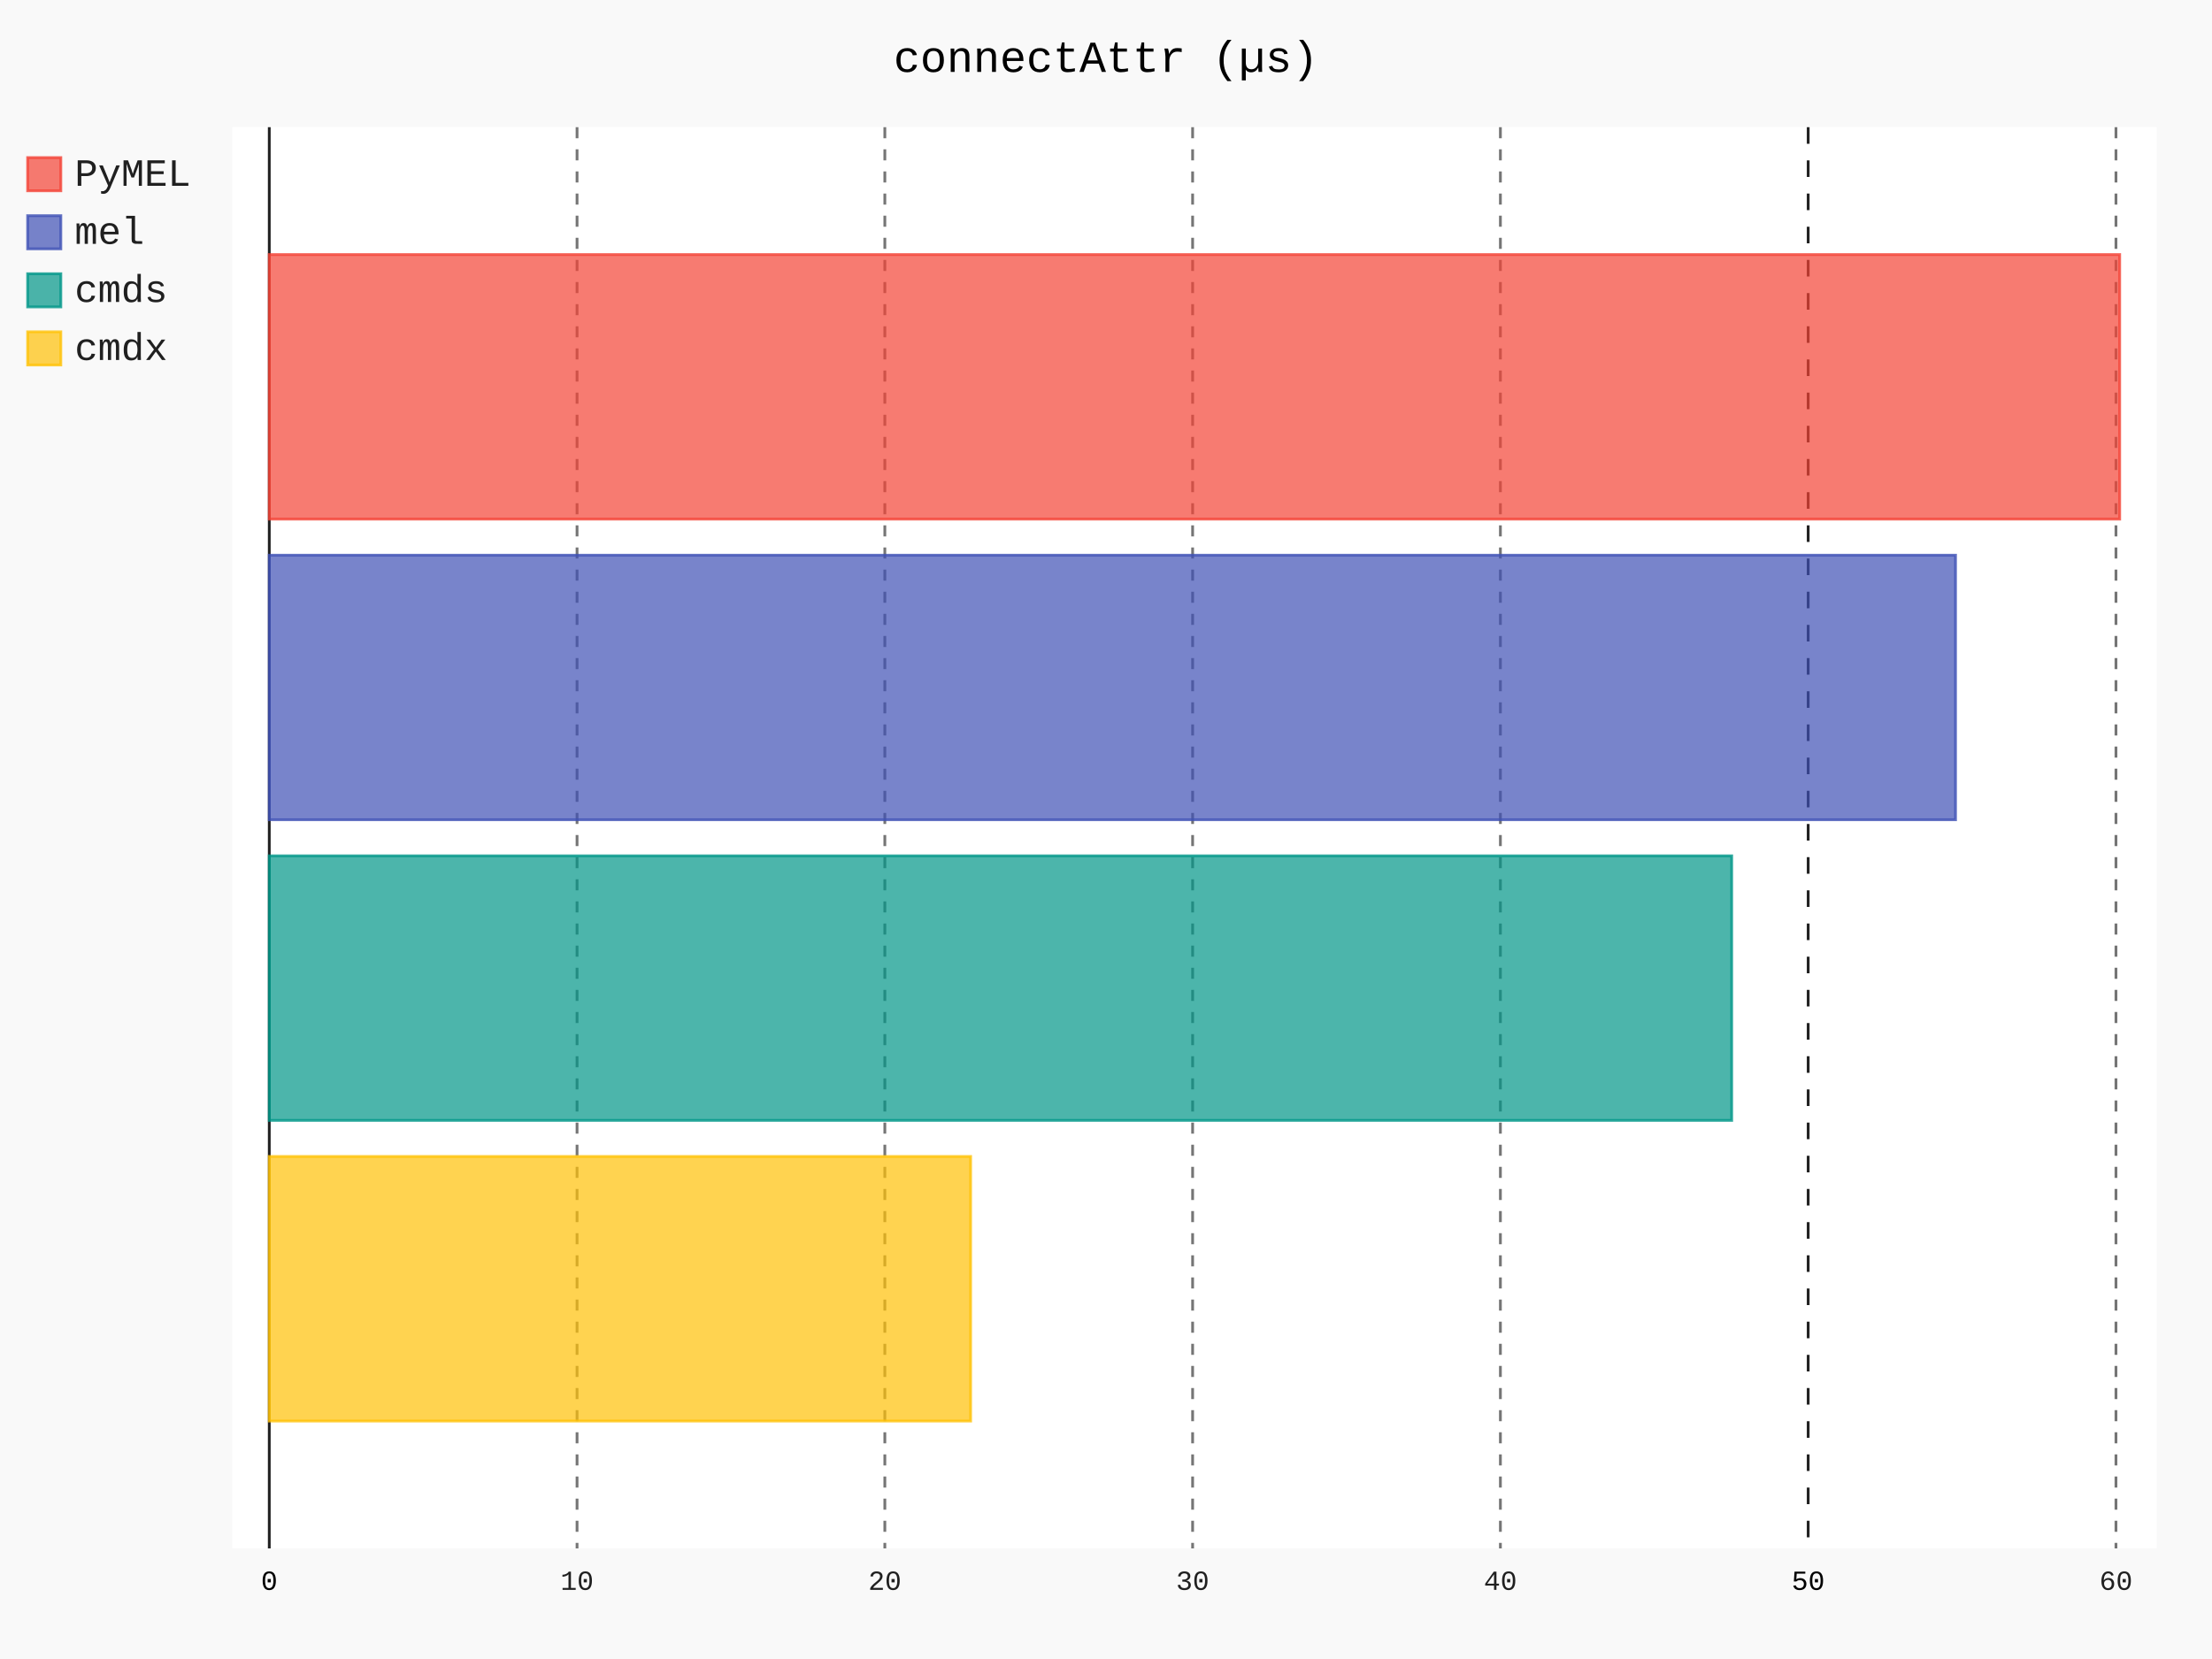
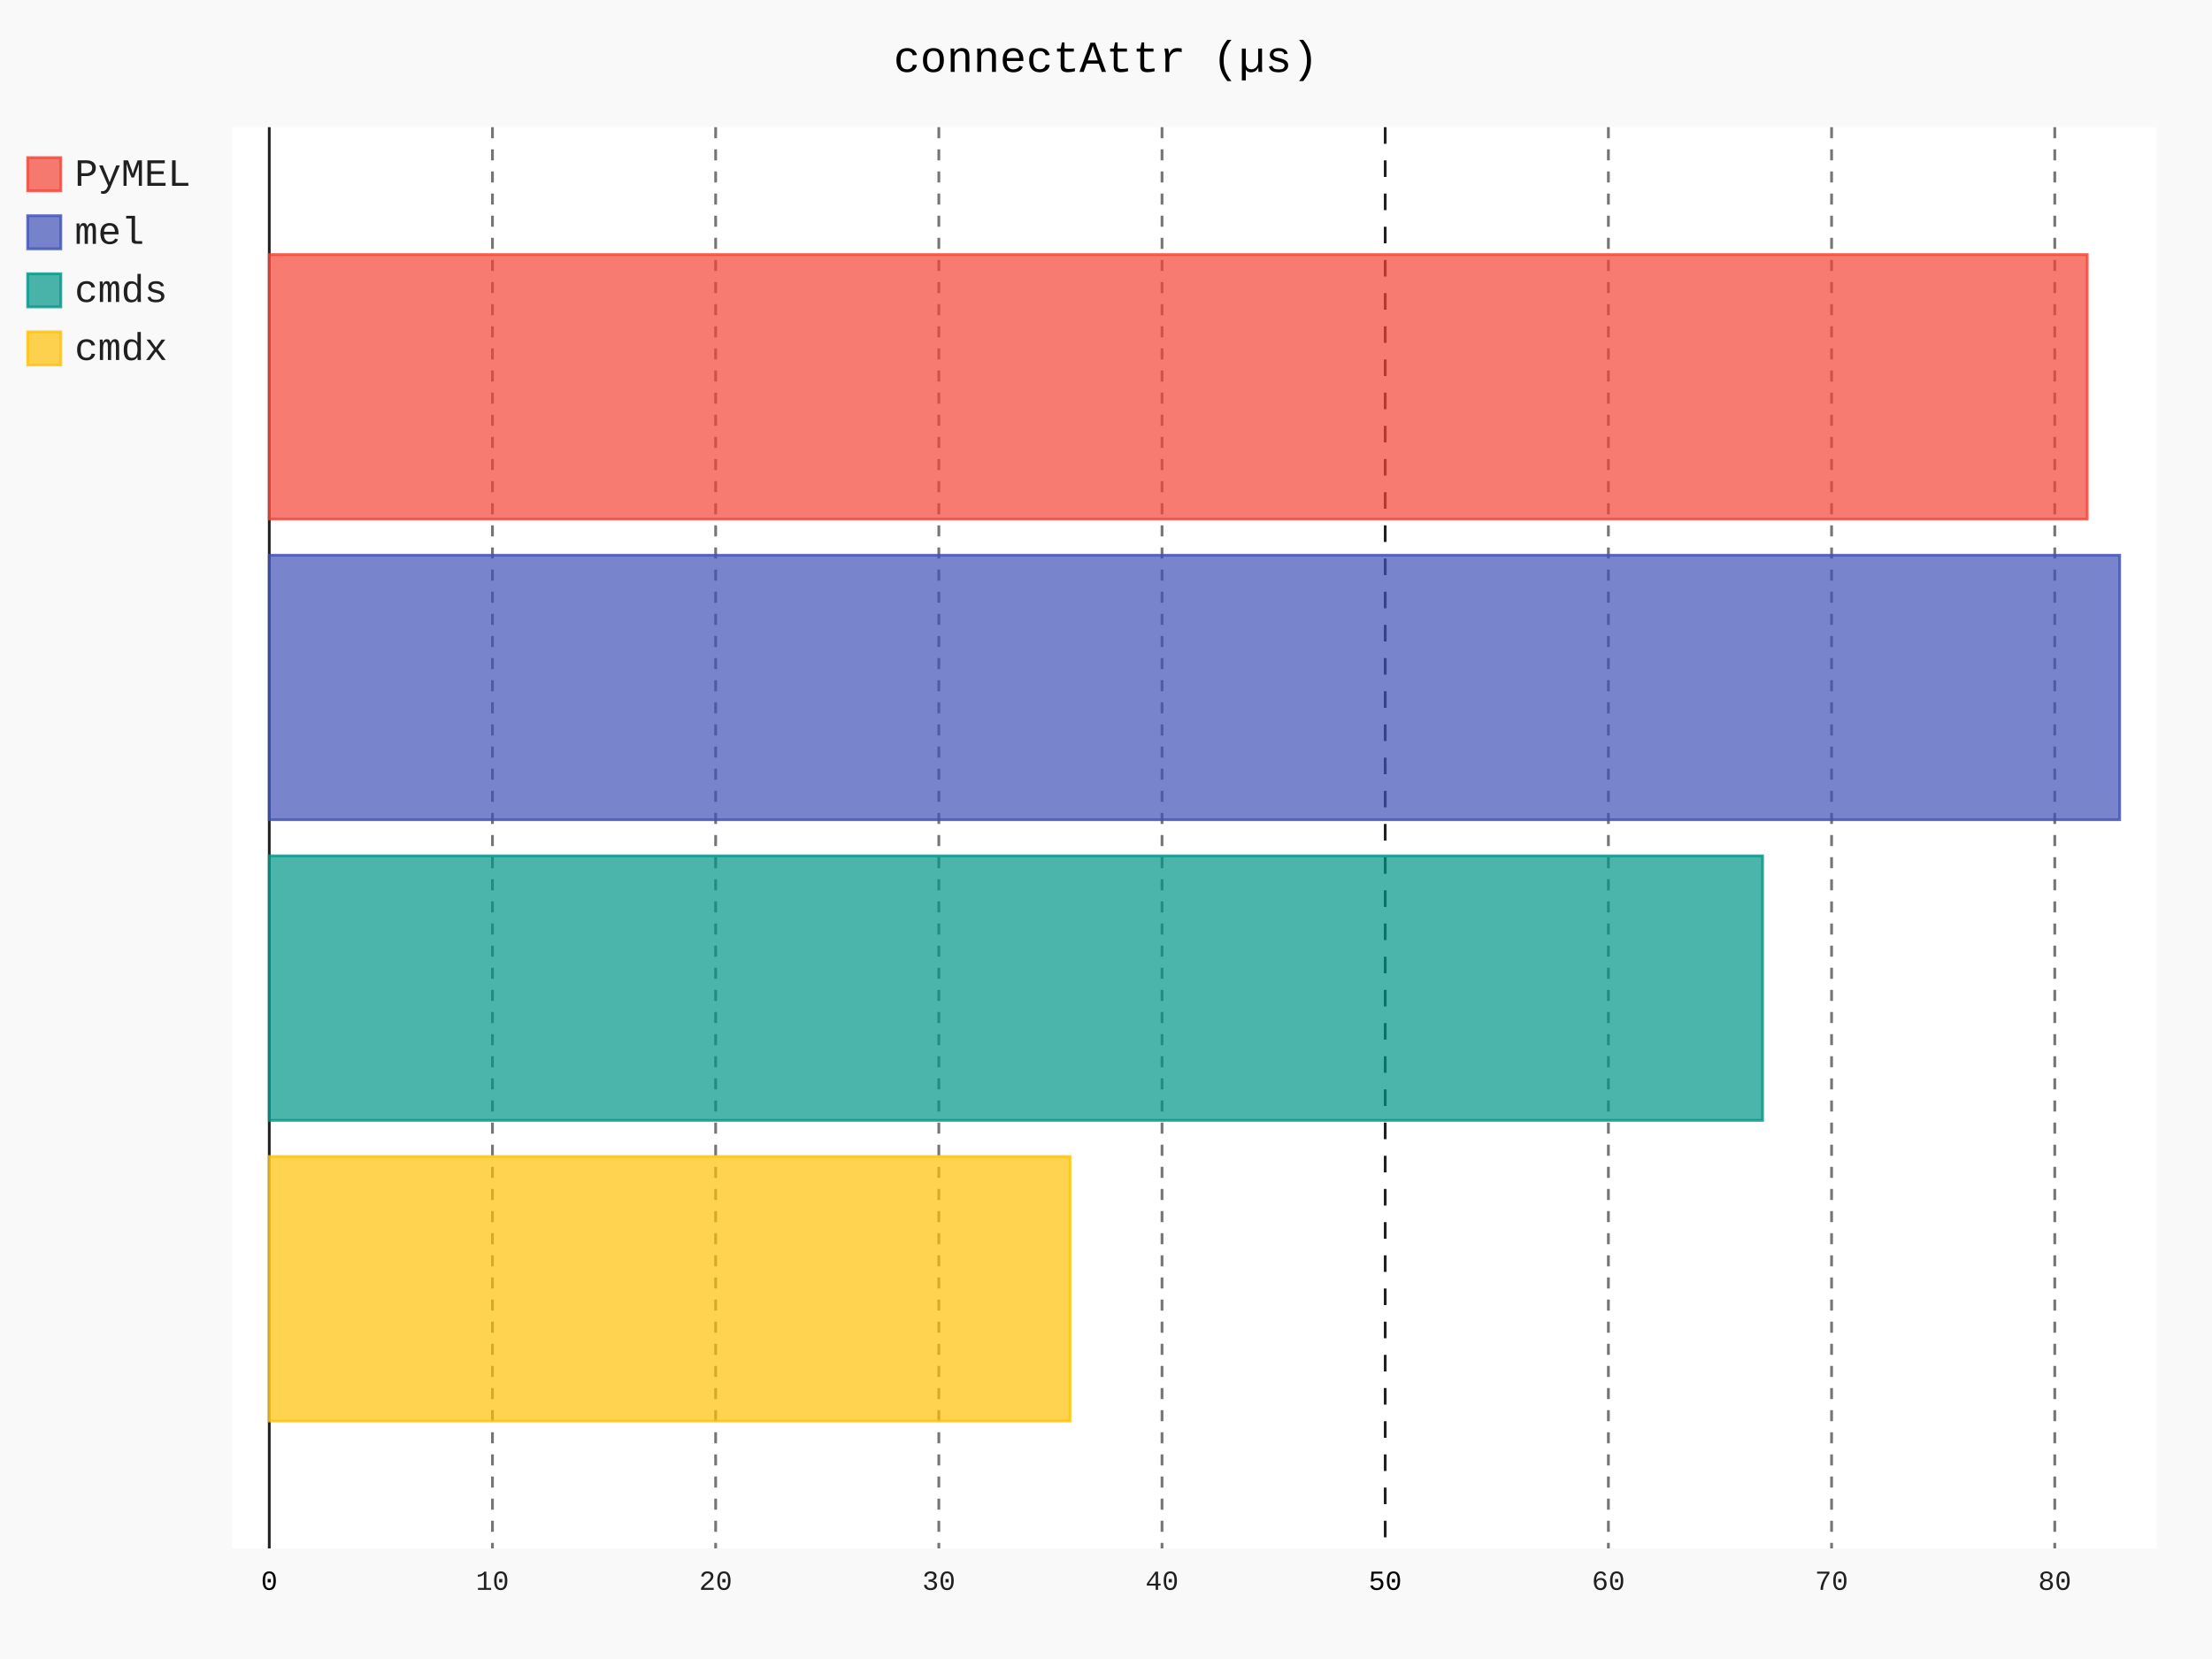
- <svg xmlns="http://www.w3.org/2000/svg" class="pygal-chart" id="chart-8ecb4b6b-5104-497b-90ef-a00d9d995b98" viewBox="0 0 800 600">
+ <svg xmlns="http://www.w3.org/2000/svg" class="pygal-chart" id="chart-63fb8903-fa74-46fe-9afb-07d1b2c7c640" viewBox="0 0 800 600">
  <defs>
-     <style type="text/css">#chart-8ecb4b6b-5104-497b-90ef-a00d9d995b98{-webkit-user-select:none;-webkit-font-smoothing:antialiased;font-family:Consolas,"Liberation Mono",Menlo,Courier,monospace}#chart-8ecb4b6b-5104-497b-90ef-a00d9d995b98 .title{font-family:Consolas,"Liberation Mono",Menlo,Courier,monospace;font-size:16px}#chart-8ecb4b6b-5104-497b-90ef-a00d9d995b98 .legends .legend text{font-family:Consolas,"Liberation Mono",Menlo,Courier,monospace;font-size:14px}#chart-8ecb4b6b-5104-497b-90ef-a00d9d995b98 .axis text{font-family:Consolas,"Liberation Mono",Menlo,Courier,monospace;font-size:10px}#chart-8ecb4b6b-5104-497b-90ef-a00d9d995b98 .axis text.major{font-family:Consolas,"Liberation Mono",Menlo,Courier,monospace;font-size:10px}#chart-8ecb4b6b-5104-497b-90ef-a00d9d995b98 .text-overlay text.value{font-family:Consolas,"Liberation Mono",Menlo,Courier,monospace;font-size:16px}#chart-8ecb4b6b-5104-497b-90ef-a00d9d995b98 .text-overlay text.label{font-family:Consolas,"Liberation Mono",Menlo,Courier,monospace;font-size:10px}#chart-8ecb4b6b-5104-497b-90ef-a00d9d995b98 .tooltip{font-family:Consolas,"Liberation Mono",Menlo,Courier,monospace;font-size:14px}#chart-8ecb4b6b-5104-497b-90ef-a00d9d995b98 text.no_data{font-family:Consolas,"Liberation Mono",Menlo,Courier,monospace;font-size:64px}
- #chart-8ecb4b6b-5104-497b-90ef-a00d9d995b98{background-color:rgba(249,249,249,1)}#chart-8ecb4b6b-5104-497b-90ef-a00d9d995b98 path,#chart-8ecb4b6b-5104-497b-90ef-a00d9d995b98 line,#chart-8ecb4b6b-5104-497b-90ef-a00d9d995b98 rect,#chart-8ecb4b6b-5104-497b-90ef-a00d9d995b98 circle{-webkit-transition:150ms;-moz-transition:150ms;transition:150ms}#chart-8ecb4b6b-5104-497b-90ef-a00d9d995b98 .graph &gt; .background{fill:rgba(249,249,249,1)}#chart-8ecb4b6b-5104-497b-90ef-a00d9d995b98 .plot &gt; .background{fill:rgba(255,255,255,1)}#chart-8ecb4b6b-5104-497b-90ef-a00d9d995b98 .graph{fill:rgba(0,0,0,.87)}#chart-8ecb4b6b-5104-497b-90ef-a00d9d995b98 text.no_data{fill:rgba(0,0,0,1)}#chart-8ecb4b6b-5104-497b-90ef-a00d9d995b98 .title{fill:rgba(0,0,0,1)}#chart-8ecb4b6b-5104-497b-90ef-a00d9d995b98 .legends .legend text{fill:rgba(0,0,0,.87)}#chart-8ecb4b6b-5104-497b-90ef-a00d9d995b98 .legends .legend:hover text{fill:rgba(0,0,0,1)}#chart-8ecb4b6b-5104-497b-90ef-a00d9d995b98 .axis .line{stroke:rgba(0,0,0,1)}#chart-8ecb4b6b-5104-497b-90ef-a00d9d995b98 .axis .guide.line{stroke:rgba(0,0,0,.54)}#chart-8ecb4b6b-5104-497b-90ef-a00d9d995b98 .axis .major.line{stroke:rgba(0,0,0,.87)}#chart-8ecb4b6b-5104-497b-90ef-a00d9d995b98 .axis text.major{fill:rgba(0,0,0,1)}#chart-8ecb4b6b-5104-497b-90ef-a00d9d995b98 .axis.y .guides:hover .guide.line,#chart-8ecb4b6b-5104-497b-90ef-a00d9d995b98 .line-graph .axis.x .guides:hover .guide.line,#chart-8ecb4b6b-5104-497b-90ef-a00d9d995b98 .stackedline-graph .axis.x .guides:hover .guide.line,#chart-8ecb4b6b-5104-497b-90ef-a00d9d995b98 .xy-graph .axis.x .guides:hover .guide.line{stroke:rgba(0,0,0,1)}#chart-8ecb4b6b-5104-497b-90ef-a00d9d995b98 .axis .guides:hover text{fill:rgba(0,0,0,1)}#chart-8ecb4b6b-5104-497b-90ef-a00d9d995b98 .reactive{fill-opacity:.7;stroke-opacity:.8}#chart-8ecb4b6b-5104-497b-90ef-a00d9d995b98 .ci{stroke:rgba(0,0,0,.87)}#chart-8ecb4b6b-5104-497b-90ef-a00d9d995b98 .reactive.active,#chart-8ecb4b6b-5104-497b-90ef-a00d9d995b98 .active .reactive{fill-opacity:.8;stroke-opacity:.9;stroke-width:4}#chart-8ecb4b6b-5104-497b-90ef-a00d9d995b98 .ci .reactive.active{stroke-width:1.5}#chart-8ecb4b6b-5104-497b-90ef-a00d9d995b98 .series text{fill:rgba(0,0,0,1)}#chart-8ecb4b6b-5104-497b-90ef-a00d9d995b98 .tooltip rect{fill:rgba(255,255,255,1);stroke:rgba(0,0,0,1);-webkit-transition:opacity 150ms;-moz-transition:opacity 150ms;transition:opacity 150ms}#chart-8ecb4b6b-5104-497b-90ef-a00d9d995b98 .tooltip .label{fill:rgba(0,0,0,.87)}#chart-8ecb4b6b-5104-497b-90ef-a00d9d995b98 .tooltip .label{fill:rgba(0,0,0,.87)}#chart-8ecb4b6b-5104-497b-90ef-a00d9d995b98 .tooltip .legend{font-size:.8em;fill:rgba(0,0,0,.54)}#chart-8ecb4b6b-5104-497b-90ef-a00d9d995b98 .tooltip .x_label{font-size:.6em;fill:rgba(0,0,0,1)}#chart-8ecb4b6b-5104-497b-90ef-a00d9d995b98 .tooltip .xlink{font-size:.5em;text-decoration:underline}#chart-8ecb4b6b-5104-497b-90ef-a00d9d995b98 .tooltip .value{font-size:1.5em}#chart-8ecb4b6b-5104-497b-90ef-a00d9d995b98 .bound{font-size:.5em}#chart-8ecb4b6b-5104-497b-90ef-a00d9d995b98 .max-value{font-size:.75em;fill:rgba(0,0,0,.54)}#chart-8ecb4b6b-5104-497b-90ef-a00d9d995b98 .map-element{fill:rgba(255,255,255,1);stroke:rgba(0,0,0,.54) !important}#chart-8ecb4b6b-5104-497b-90ef-a00d9d995b98 .map-element .reactive{fill-opacity:inherit;stroke-opacity:inherit}#chart-8ecb4b6b-5104-497b-90ef-a00d9d995b98 .color-0,#chart-8ecb4b6b-5104-497b-90ef-a00d9d995b98 .color-0 a:visited{stroke:#F44336;fill:#F44336}#chart-8ecb4b6b-5104-497b-90ef-a00d9d995b98 .color-1,#chart-8ecb4b6b-5104-497b-90ef-a00d9d995b98 .color-1 a:visited{stroke:#3F51B5;fill:#3F51B5}#chart-8ecb4b6b-5104-497b-90ef-a00d9d995b98 .color-2,#chart-8ecb4b6b-5104-497b-90ef-a00d9d995b98 .color-2 a:visited{stroke:#009688;fill:#009688}#chart-8ecb4b6b-5104-497b-90ef-a00d9d995b98 .color-3,#chart-8ecb4b6b-5104-497b-90ef-a00d9d995b98 .color-3 a:visited{stroke:#FFC107;fill:#FFC107}#chart-8ecb4b6b-5104-497b-90ef-a00d9d995b98 .text-overlay .color-0 text{fill:black}#chart-8ecb4b6b-5104-497b-90ef-a00d9d995b98 .text-overlay .color-1 text{fill:black}#chart-8ecb4b6b-5104-497b-90ef-a00d9d995b98 .text-overlay .color-2 text{fill:black}#chart-8ecb4b6b-5104-497b-90ef-a00d9d995b98 .text-overlay .color-3 text{fill:black}
- #chart-8ecb4b6b-5104-497b-90ef-a00d9d995b98 text.no_data{text-anchor:middle}#chart-8ecb4b6b-5104-497b-90ef-a00d9d995b98 .guide.line{fill:none}#chart-8ecb4b6b-5104-497b-90ef-a00d9d995b98 .centered{text-anchor:middle}#chart-8ecb4b6b-5104-497b-90ef-a00d9d995b98 .title{text-anchor:middle}#chart-8ecb4b6b-5104-497b-90ef-a00d9d995b98 .legends .legend text{fill-opacity:1}#chart-8ecb4b6b-5104-497b-90ef-a00d9d995b98 .axis.x text{text-anchor:middle}#chart-8ecb4b6b-5104-497b-90ef-a00d9d995b98 .axis.x:not(.web) text[transform]{text-anchor:start}#chart-8ecb4b6b-5104-497b-90ef-a00d9d995b98 .axis.x:not(.web) text[transform].backwards{text-anchor:end}#chart-8ecb4b6b-5104-497b-90ef-a00d9d995b98 .axis.y text{text-anchor:end}#chart-8ecb4b6b-5104-497b-90ef-a00d9d995b98 .axis.y text[transform].backwards{text-anchor:start}#chart-8ecb4b6b-5104-497b-90ef-a00d9d995b98 .axis.y2 text{text-anchor:start}#chart-8ecb4b6b-5104-497b-90ef-a00d9d995b98 .axis.y2 text[transform].backwards{text-anchor:end}#chart-8ecb4b6b-5104-497b-90ef-a00d9d995b98 .axis .guide.line{stroke-dasharray:4,4}#chart-8ecb4b6b-5104-497b-90ef-a00d9d995b98 .axis .major.guide.line{stroke-dasharray:6,6}#chart-8ecb4b6b-5104-497b-90ef-a00d9d995b98 .horizontal .axis.y .guide.line,#chart-8ecb4b6b-5104-497b-90ef-a00d9d995b98 .horizontal .axis.y2 .guide.line,#chart-8ecb4b6b-5104-497b-90ef-a00d9d995b98 .vertical .axis.x .guide.line{opacity:0}#chart-8ecb4b6b-5104-497b-90ef-a00d9d995b98 .horizontal .axis.always_show .guide.line,#chart-8ecb4b6b-5104-497b-90ef-a00d9d995b98 .vertical .axis.always_show .guide.line{opacity:1 !important}#chart-8ecb4b6b-5104-497b-90ef-a00d9d995b98 .axis.y .guides:hover .guide.line,#chart-8ecb4b6b-5104-497b-90ef-a00d9d995b98 .axis.y2 .guides:hover .guide.line,#chart-8ecb4b6b-5104-497b-90ef-a00d9d995b98 .axis.x .guides:hover .guide.line{opacity:1}#chart-8ecb4b6b-5104-497b-90ef-a00d9d995b98 .axis .guides:hover text{opacity:1}#chart-8ecb4b6b-5104-497b-90ef-a00d9d995b98 .nofill{fill:none}#chart-8ecb4b6b-5104-497b-90ef-a00d9d995b98 .subtle-fill{fill-opacity:.2}#chart-8ecb4b6b-5104-497b-90ef-a00d9d995b98 .dot{stroke-width:1px;fill-opacity:1}#chart-8ecb4b6b-5104-497b-90ef-a00d9d995b98 .dot.active{stroke-width:5px}#chart-8ecb4b6b-5104-497b-90ef-a00d9d995b98 .dot.negative{fill:transparent}#chart-8ecb4b6b-5104-497b-90ef-a00d9d995b98 text,#chart-8ecb4b6b-5104-497b-90ef-a00d9d995b98 tspan{stroke:none !important}#chart-8ecb4b6b-5104-497b-90ef-a00d9d995b98 .series text.active{opacity:1}#chart-8ecb4b6b-5104-497b-90ef-a00d9d995b98 .tooltip rect{fill-opacity:.95;stroke-width:.5}#chart-8ecb4b6b-5104-497b-90ef-a00d9d995b98 .tooltip text{fill-opacity:1}#chart-8ecb4b6b-5104-497b-90ef-a00d9d995b98 .showable{visibility:hidden}#chart-8ecb4b6b-5104-497b-90ef-a00d9d995b98 .showable.shown{visibility:visible}#chart-8ecb4b6b-5104-497b-90ef-a00d9d995b98 .gauge-background{fill:rgba(229,229,229,1);stroke:none}#chart-8ecb4b6b-5104-497b-90ef-a00d9d995b98 .bg-lines{stroke:rgba(249,249,249,1);stroke-width:2px}</style>
+     <style type="text/css">#chart-63fb8903-fa74-46fe-9afb-07d1b2c7c640{-webkit-user-select:none;-webkit-font-smoothing:antialiased;font-family:Consolas,"Liberation Mono",Menlo,Courier,monospace}#chart-63fb8903-fa74-46fe-9afb-07d1b2c7c640 .title{font-family:Consolas,"Liberation Mono",Menlo,Courier,monospace;font-size:16px}#chart-63fb8903-fa74-46fe-9afb-07d1b2c7c640 .legends .legend text{font-family:Consolas,"Liberation Mono",Menlo,Courier,monospace;font-size:14px}#chart-63fb8903-fa74-46fe-9afb-07d1b2c7c640 .axis text{font-family:Consolas,"Liberation Mono",Menlo,Courier,monospace;font-size:10px}#chart-63fb8903-fa74-46fe-9afb-07d1b2c7c640 .axis text.major{font-family:Consolas,"Liberation Mono",Menlo,Courier,monospace;font-size:10px}#chart-63fb8903-fa74-46fe-9afb-07d1b2c7c640 .text-overlay text.value{font-family:Consolas,"Liberation Mono",Menlo,Courier,monospace;font-size:16px}#chart-63fb8903-fa74-46fe-9afb-07d1b2c7c640 .text-overlay text.label{font-family:Consolas,"Liberation Mono",Menlo,Courier,monospace;font-size:10px}#chart-63fb8903-fa74-46fe-9afb-07d1b2c7c640 .tooltip{font-family:Consolas,"Liberation Mono",Menlo,Courier,monospace;font-size:14px}#chart-63fb8903-fa74-46fe-9afb-07d1b2c7c640 text.no_data{font-family:Consolas,"Liberation Mono",Menlo,Courier,monospace;font-size:64px}
+ #chart-63fb8903-fa74-46fe-9afb-07d1b2c7c640{background-color:rgba(249,249,249,1)}#chart-63fb8903-fa74-46fe-9afb-07d1b2c7c640 path,#chart-63fb8903-fa74-46fe-9afb-07d1b2c7c640 line,#chart-63fb8903-fa74-46fe-9afb-07d1b2c7c640 rect,#chart-63fb8903-fa74-46fe-9afb-07d1b2c7c640 circle{-webkit-transition:150ms;-moz-transition:150ms;transition:150ms}#chart-63fb8903-fa74-46fe-9afb-07d1b2c7c640 .graph &gt; .background{fill:rgba(249,249,249,1)}#chart-63fb8903-fa74-46fe-9afb-07d1b2c7c640 .plot &gt; .background{fill:rgba(255,255,255,1)}#chart-63fb8903-fa74-46fe-9afb-07d1b2c7c640 .graph{fill:rgba(0,0,0,.87)}#chart-63fb8903-fa74-46fe-9afb-07d1b2c7c640 text.no_data{fill:rgba(0,0,0,1)}#chart-63fb8903-fa74-46fe-9afb-07d1b2c7c640 .title{fill:rgba(0,0,0,1)}#chart-63fb8903-fa74-46fe-9afb-07d1b2c7c640 .legends .legend text{fill:rgba(0,0,0,.87)}#chart-63fb8903-fa74-46fe-9afb-07d1b2c7c640 .legends .legend:hover text{fill:rgba(0,0,0,1)}#chart-63fb8903-fa74-46fe-9afb-07d1b2c7c640 .axis .line{stroke:rgba(0,0,0,1)}#chart-63fb8903-fa74-46fe-9afb-07d1b2c7c640 .axis .guide.line{stroke:rgba(0,0,0,.54)}#chart-63fb8903-fa74-46fe-9afb-07d1b2c7c640 .axis .major.line{stroke:rgba(0,0,0,.87)}#chart-63fb8903-fa74-46fe-9afb-07d1b2c7c640 .axis text.major{fill:rgba(0,0,0,1)}#chart-63fb8903-fa74-46fe-9afb-07d1b2c7c640 .axis.y .guides:hover .guide.line,#chart-63fb8903-fa74-46fe-9afb-07d1b2c7c640 .line-graph .axis.x .guides:hover .guide.line,#chart-63fb8903-fa74-46fe-9afb-07d1b2c7c640 .stackedline-graph .axis.x .guides:hover .guide.line,#chart-63fb8903-fa74-46fe-9afb-07d1b2c7c640 .xy-graph .axis.x .guides:hover .guide.line{stroke:rgba(0,0,0,1)}#chart-63fb8903-fa74-46fe-9afb-07d1b2c7c640 .axis .guides:hover text{fill:rgba(0,0,0,1)}#chart-63fb8903-fa74-46fe-9afb-07d1b2c7c640 .reactive{fill-opacity:.7;stroke-opacity:.8}#chart-63fb8903-fa74-46fe-9afb-07d1b2c7c640 .ci{stroke:rgba(0,0,0,.87)}#chart-63fb8903-fa74-46fe-9afb-07d1b2c7c640 .reactive.active,#chart-63fb8903-fa74-46fe-9afb-07d1b2c7c640 .active .reactive{fill-opacity:.8;stroke-opacity:.9;stroke-width:4}#chart-63fb8903-fa74-46fe-9afb-07d1b2c7c640 .ci .reactive.active{stroke-width:1.5}#chart-63fb8903-fa74-46fe-9afb-07d1b2c7c640 .series text{fill:rgba(0,0,0,1)}#chart-63fb8903-fa74-46fe-9afb-07d1b2c7c640 .tooltip rect{fill:rgba(255,255,255,1);stroke:rgba(0,0,0,1);-webkit-transition:opacity 150ms;-moz-transition:opacity 150ms;transition:opacity 150ms}#chart-63fb8903-fa74-46fe-9afb-07d1b2c7c640 .tooltip .label{fill:rgba(0,0,0,.87)}#chart-63fb8903-fa74-46fe-9afb-07d1b2c7c640 .tooltip .label{fill:rgba(0,0,0,.87)}#chart-63fb8903-fa74-46fe-9afb-07d1b2c7c640 .tooltip .legend{font-size:.8em;fill:rgba(0,0,0,.54)}#chart-63fb8903-fa74-46fe-9afb-07d1b2c7c640 .tooltip .x_label{font-size:.6em;fill:rgba(0,0,0,1)}#chart-63fb8903-fa74-46fe-9afb-07d1b2c7c640 .tooltip .xlink{font-size:.5em;text-decoration:underline}#chart-63fb8903-fa74-46fe-9afb-07d1b2c7c640 .tooltip .value{font-size:1.5em}#chart-63fb8903-fa74-46fe-9afb-07d1b2c7c640 .bound{font-size:.5em}#chart-63fb8903-fa74-46fe-9afb-07d1b2c7c640 .max-value{font-size:.75em;fill:rgba(0,0,0,.54)}#chart-63fb8903-fa74-46fe-9afb-07d1b2c7c640 .map-element{fill:rgba(255,255,255,1);stroke:rgba(0,0,0,.54) !important}#chart-63fb8903-fa74-46fe-9afb-07d1b2c7c640 .map-element .reactive{fill-opacity:inherit;stroke-opacity:inherit}#chart-63fb8903-fa74-46fe-9afb-07d1b2c7c640 .color-0,#chart-63fb8903-fa74-46fe-9afb-07d1b2c7c640 .color-0 a:visited{stroke:#F44336;fill:#F44336}#chart-63fb8903-fa74-46fe-9afb-07d1b2c7c640 .color-1,#chart-63fb8903-fa74-46fe-9afb-07d1b2c7c640 .color-1 a:visited{stroke:#3F51B5;fill:#3F51B5}#chart-63fb8903-fa74-46fe-9afb-07d1b2c7c640 .color-2,#chart-63fb8903-fa74-46fe-9afb-07d1b2c7c640 .color-2 a:visited{stroke:#009688;fill:#009688}#chart-63fb8903-fa74-46fe-9afb-07d1b2c7c640 .color-3,#chart-63fb8903-fa74-46fe-9afb-07d1b2c7c640 .color-3 a:visited{stroke:#FFC107;fill:#FFC107}#chart-63fb8903-fa74-46fe-9afb-07d1b2c7c640 .text-overlay .color-0 text{fill:black}#chart-63fb8903-fa74-46fe-9afb-07d1b2c7c640 .text-overlay .color-1 text{fill:black}#chart-63fb8903-fa74-46fe-9afb-07d1b2c7c640 .text-overlay .color-2 text{fill:black}#chart-63fb8903-fa74-46fe-9afb-07d1b2c7c640 .text-overlay .color-3 text{fill:black}
+ #chart-63fb8903-fa74-46fe-9afb-07d1b2c7c640 text.no_data{text-anchor:middle}#chart-63fb8903-fa74-46fe-9afb-07d1b2c7c640 .guide.line{fill:none}#chart-63fb8903-fa74-46fe-9afb-07d1b2c7c640 .centered{text-anchor:middle}#chart-63fb8903-fa74-46fe-9afb-07d1b2c7c640 .title{text-anchor:middle}#chart-63fb8903-fa74-46fe-9afb-07d1b2c7c640 .legends .legend text{fill-opacity:1}#chart-63fb8903-fa74-46fe-9afb-07d1b2c7c640 .axis.x text{text-anchor:middle}#chart-63fb8903-fa74-46fe-9afb-07d1b2c7c640 .axis.x:not(.web) text[transform]{text-anchor:start}#chart-63fb8903-fa74-46fe-9afb-07d1b2c7c640 .axis.x:not(.web) text[transform].backwards{text-anchor:end}#chart-63fb8903-fa74-46fe-9afb-07d1b2c7c640 .axis.y text{text-anchor:end}#chart-63fb8903-fa74-46fe-9afb-07d1b2c7c640 .axis.y text[transform].backwards{text-anchor:start}#chart-63fb8903-fa74-46fe-9afb-07d1b2c7c640 .axis.y2 text{text-anchor:start}#chart-63fb8903-fa74-46fe-9afb-07d1b2c7c640 .axis.y2 text[transform].backwards{text-anchor:end}#chart-63fb8903-fa74-46fe-9afb-07d1b2c7c640 .axis .guide.line{stroke-dasharray:4,4}#chart-63fb8903-fa74-46fe-9afb-07d1b2c7c640 .axis .major.guide.line{stroke-dasharray:6,6}#chart-63fb8903-fa74-46fe-9afb-07d1b2c7c640 .horizontal .axis.y .guide.line,#chart-63fb8903-fa74-46fe-9afb-07d1b2c7c640 .horizontal .axis.y2 .guide.line,#chart-63fb8903-fa74-46fe-9afb-07d1b2c7c640 .vertical .axis.x .guide.line{opacity:0}#chart-63fb8903-fa74-46fe-9afb-07d1b2c7c640 .horizontal .axis.always_show .guide.line,#chart-63fb8903-fa74-46fe-9afb-07d1b2c7c640 .vertical .axis.always_show .guide.line{opacity:1 !important}#chart-63fb8903-fa74-46fe-9afb-07d1b2c7c640 .axis.y .guides:hover .guide.line,#chart-63fb8903-fa74-46fe-9afb-07d1b2c7c640 .axis.y2 .guides:hover .guide.line,#chart-63fb8903-fa74-46fe-9afb-07d1b2c7c640 .axis.x .guides:hover .guide.line{opacity:1}#chart-63fb8903-fa74-46fe-9afb-07d1b2c7c640 .axis .guides:hover text{opacity:1}#chart-63fb8903-fa74-46fe-9afb-07d1b2c7c640 .nofill{fill:none}#chart-63fb8903-fa74-46fe-9afb-07d1b2c7c640 .subtle-fill{fill-opacity:.2}#chart-63fb8903-fa74-46fe-9afb-07d1b2c7c640 .dot{stroke-width:1px;fill-opacity:1}#chart-63fb8903-fa74-46fe-9afb-07d1b2c7c640 .dot.active{stroke-width:5px}#chart-63fb8903-fa74-46fe-9afb-07d1b2c7c640 .dot.negative{fill:transparent}#chart-63fb8903-fa74-46fe-9afb-07d1b2c7c640 text,#chart-63fb8903-fa74-46fe-9afb-07d1b2c7c640 tspan{stroke:none !important}#chart-63fb8903-fa74-46fe-9afb-07d1b2c7c640 .series text.active{opacity:1}#chart-63fb8903-fa74-46fe-9afb-07d1b2c7c640 .tooltip rect{fill-opacity:.95;stroke-width:.5}#chart-63fb8903-fa74-46fe-9afb-07d1b2c7c640 .tooltip text{fill-opacity:1}#chart-63fb8903-fa74-46fe-9afb-07d1b2c7c640 .showable{visibility:hidden}#chart-63fb8903-fa74-46fe-9afb-07d1b2c7c640 .showable.shown{visibility:visible}#chart-63fb8903-fa74-46fe-9afb-07d1b2c7c640 .gauge-background{fill:rgba(229,229,229,1);stroke:none}#chart-63fb8903-fa74-46fe-9afb-07d1b2c7c640 .bg-lines{stroke:rgba(249,249,249,1);stroke-width:2px}</style>
  </defs>
  <g class="graph horizontalbar-graph horizontal">
    <rect class="background" height="600" width="800" x="0" y="0" />
    <g class="plot" transform="translate(84, 46)">
      <rect class="background" height="514" width="696.0" x="0" y="0" />
      <g class="axis x always_show">
        <g class="guides">
          <path class="axis major line" d="M13.385 0 v514" />
          <text class="major" x="13.385" y="529.0">0</text>
        </g>
        <g class="guides">
-           <path class="guide line" d="M124.698 0 v514" />
-           <text class="" x="124.698" y="529.0">10</text>
+           <path class="guide line" d="M94.103 0 v514" />
+           <text class="" x="94.103" y="529.0">10</text>
        </g>
        <g class="guides">
-           <path class="guide line" d="M236.012 0 v514" />
-           <text class="" x="236.012" y="529.0">20</text>
+           <path class="guide line" d="M174.822 0 v514" />
+           <text class="" x="174.822" y="529.0">20</text>
        </g>
        <g class="guides">
-           <path class="guide line" d="M347.325 0 v514" />
-           <text class="" x="347.325" y="529.0">30</text>
+           <path class="guide line" d="M255.541 0 v514" />
+           <text class="" x="255.541" y="529.0">30</text>
        </g>
        <g class="guides">
-           <path class="guide line" d="M458.639 0 v514" />
-           <text class="" x="458.639" y="529.0">40</text>
+           <path class="guide line" d="M336.259 0 v514" />
+           <text class="" x="336.259" y="529.0">40</text>
        </g>
        <g class="guides">
-           <path class="major guide line" d="M569.952 0 v514" />
-           <text class="major" x="569.952" y="529.0">50</text>
+           <path class="major guide line" d="M416.978 0 v514" />
+           <text class="major" x="416.978" y="529.0">50</text>
        </g>
        <g class="guides">
-           <path class="guide line" d="M681.265 0 v514" />
-           <text class="" x="681.265" y="529.0">60</text>
+           <path class="guide line" d="M497.697 0 v514" />
+           <text class="" x="497.697" y="529.0">60</text>
+         </g>
+         <g class="guides">
+           <path class="guide line" d="M578.416 0 v514" />
+           <text class="" x="578.416" y="529.0">70</text>
+         </g>
+         <g class="guides">
+           <path class="guide line" d="M659.134 0 v514" />
+           <text class="" x="659.134" y="529.0">80</text>
        </g>
      </g>
      <g class="series serie-3 color-3">
        <g class="bars">
          <g class="bar">
-             <rect class="rect reactive tooltip-trigger" height="95.683" rx="0" ry="0" width="253.66" x="13.385" y="372.255" />
+             <rect class="rect reactive tooltip-trigger" height="95.683" rx="0" ry="0" width="289.609" x="13.385" y="372.255" />
          </g>
        </g>
      </g>
      <g class="series serie-2 color-2">
        <g class="bars">
          <g class="bar">
-             <rect class="rect reactive tooltip-trigger" height="95.683" rx="0" ry="0" width="528.908" x="13.385" y="263.524" />
+             <rect class="rect reactive tooltip-trigger" height="95.683" rx="0" ry="0" width="540.081" x="13.385" y="263.524" />
          </g>
        </g>
      </g>
      <g class="series serie-1 color-1">
        <g class="bars">
          <g class="bar">
-             <rect class="rect reactive tooltip-trigger" height="95.683" rx="0" ry="0" width="609.864" x="13.385" y="154.793" />
+             <rect class="rect reactive tooltip-trigger" height="95.683" rx="0" ry="0" width="669.231" x="13.385" y="154.793" />
          </g>
        </g>
      </g>
      <g class="series serie-0 color-0">
        <g class="bars">
          <g class="bar">
-             <rect class="rect reactive tooltip-trigger" height="95.683" rx="0" ry="0" width="669.231" x="13.385" y="46.062" />
+             <rect class="rect reactive tooltip-trigger" height="95.683" rx="0" ry="0" width="657.49" x="13.385" y="46.062" />
          </g>
        </g>
      </g>
    </g>
    <g class="titles">
      <text class="title plot_title" x="400.0" y="26">connectAttr (µs)</text>
    </g>
    <g class="plot overlay" transform="translate(84, 46)">
      <g class="series serie-3 color-3" />
      <g class="series serie-2 color-2" />
      <g class="series serie-1 color-1" />
      <g class="series serie-0 color-0" />
    </g>
    <g class="plot text-overlay" transform="translate(84, 46)">
      <g class="series serie-3 color-3" />
      <g class="series serie-2 color-2" />
      <g class="series serie-1 color-1" />
      <g class="series serie-0 color-0" />
    </g>
    <g class="plot tooltip-overlay" transform="translate(84, 46)">
      <g class="tooltip" style="opacity: 0" transform="translate(0 0)">
        <rect class="tooltip-box" height="0" rx="0" ry="0" width="0" />
        <g class="text" />
      </g>
    </g>
    <g class="legends" transform="translate(10, 56)">
      <g class="legend reactive activate-serie" id="activate-serie-0">
        <rect class="color-0 reactive" height="12" width="12" x="0.0" y="1.0" />
        <text x="17.0" y="11.2">PyMEL</text>
      </g>
      <g class="legend reactive activate-serie" id="activate-serie-1">
        <rect class="color-1 reactive" height="12" width="12" x="0.0" y="22.0" />
        <text x="17.0" y="32.2">mel</text>
      </g>
      <g class="legend reactive activate-serie" id="activate-serie-2">
        <rect class="color-2 reactive" height="12" width="12" x="0.0" y="43.0" />
        <text x="17.0" y="53.2">cmds</text>
      </g>
      <g class="legend reactive activate-serie" id="activate-serie-3">
        <rect class="color-3 reactive" height="12" width="12" x="0.0" y="64.0" />
        <text x="17.0" y="74.2">cmdx</text>
      </g>
    </g>
    <g class="legends" transform="translate(790, 56)" />
  </g>
</svg>
